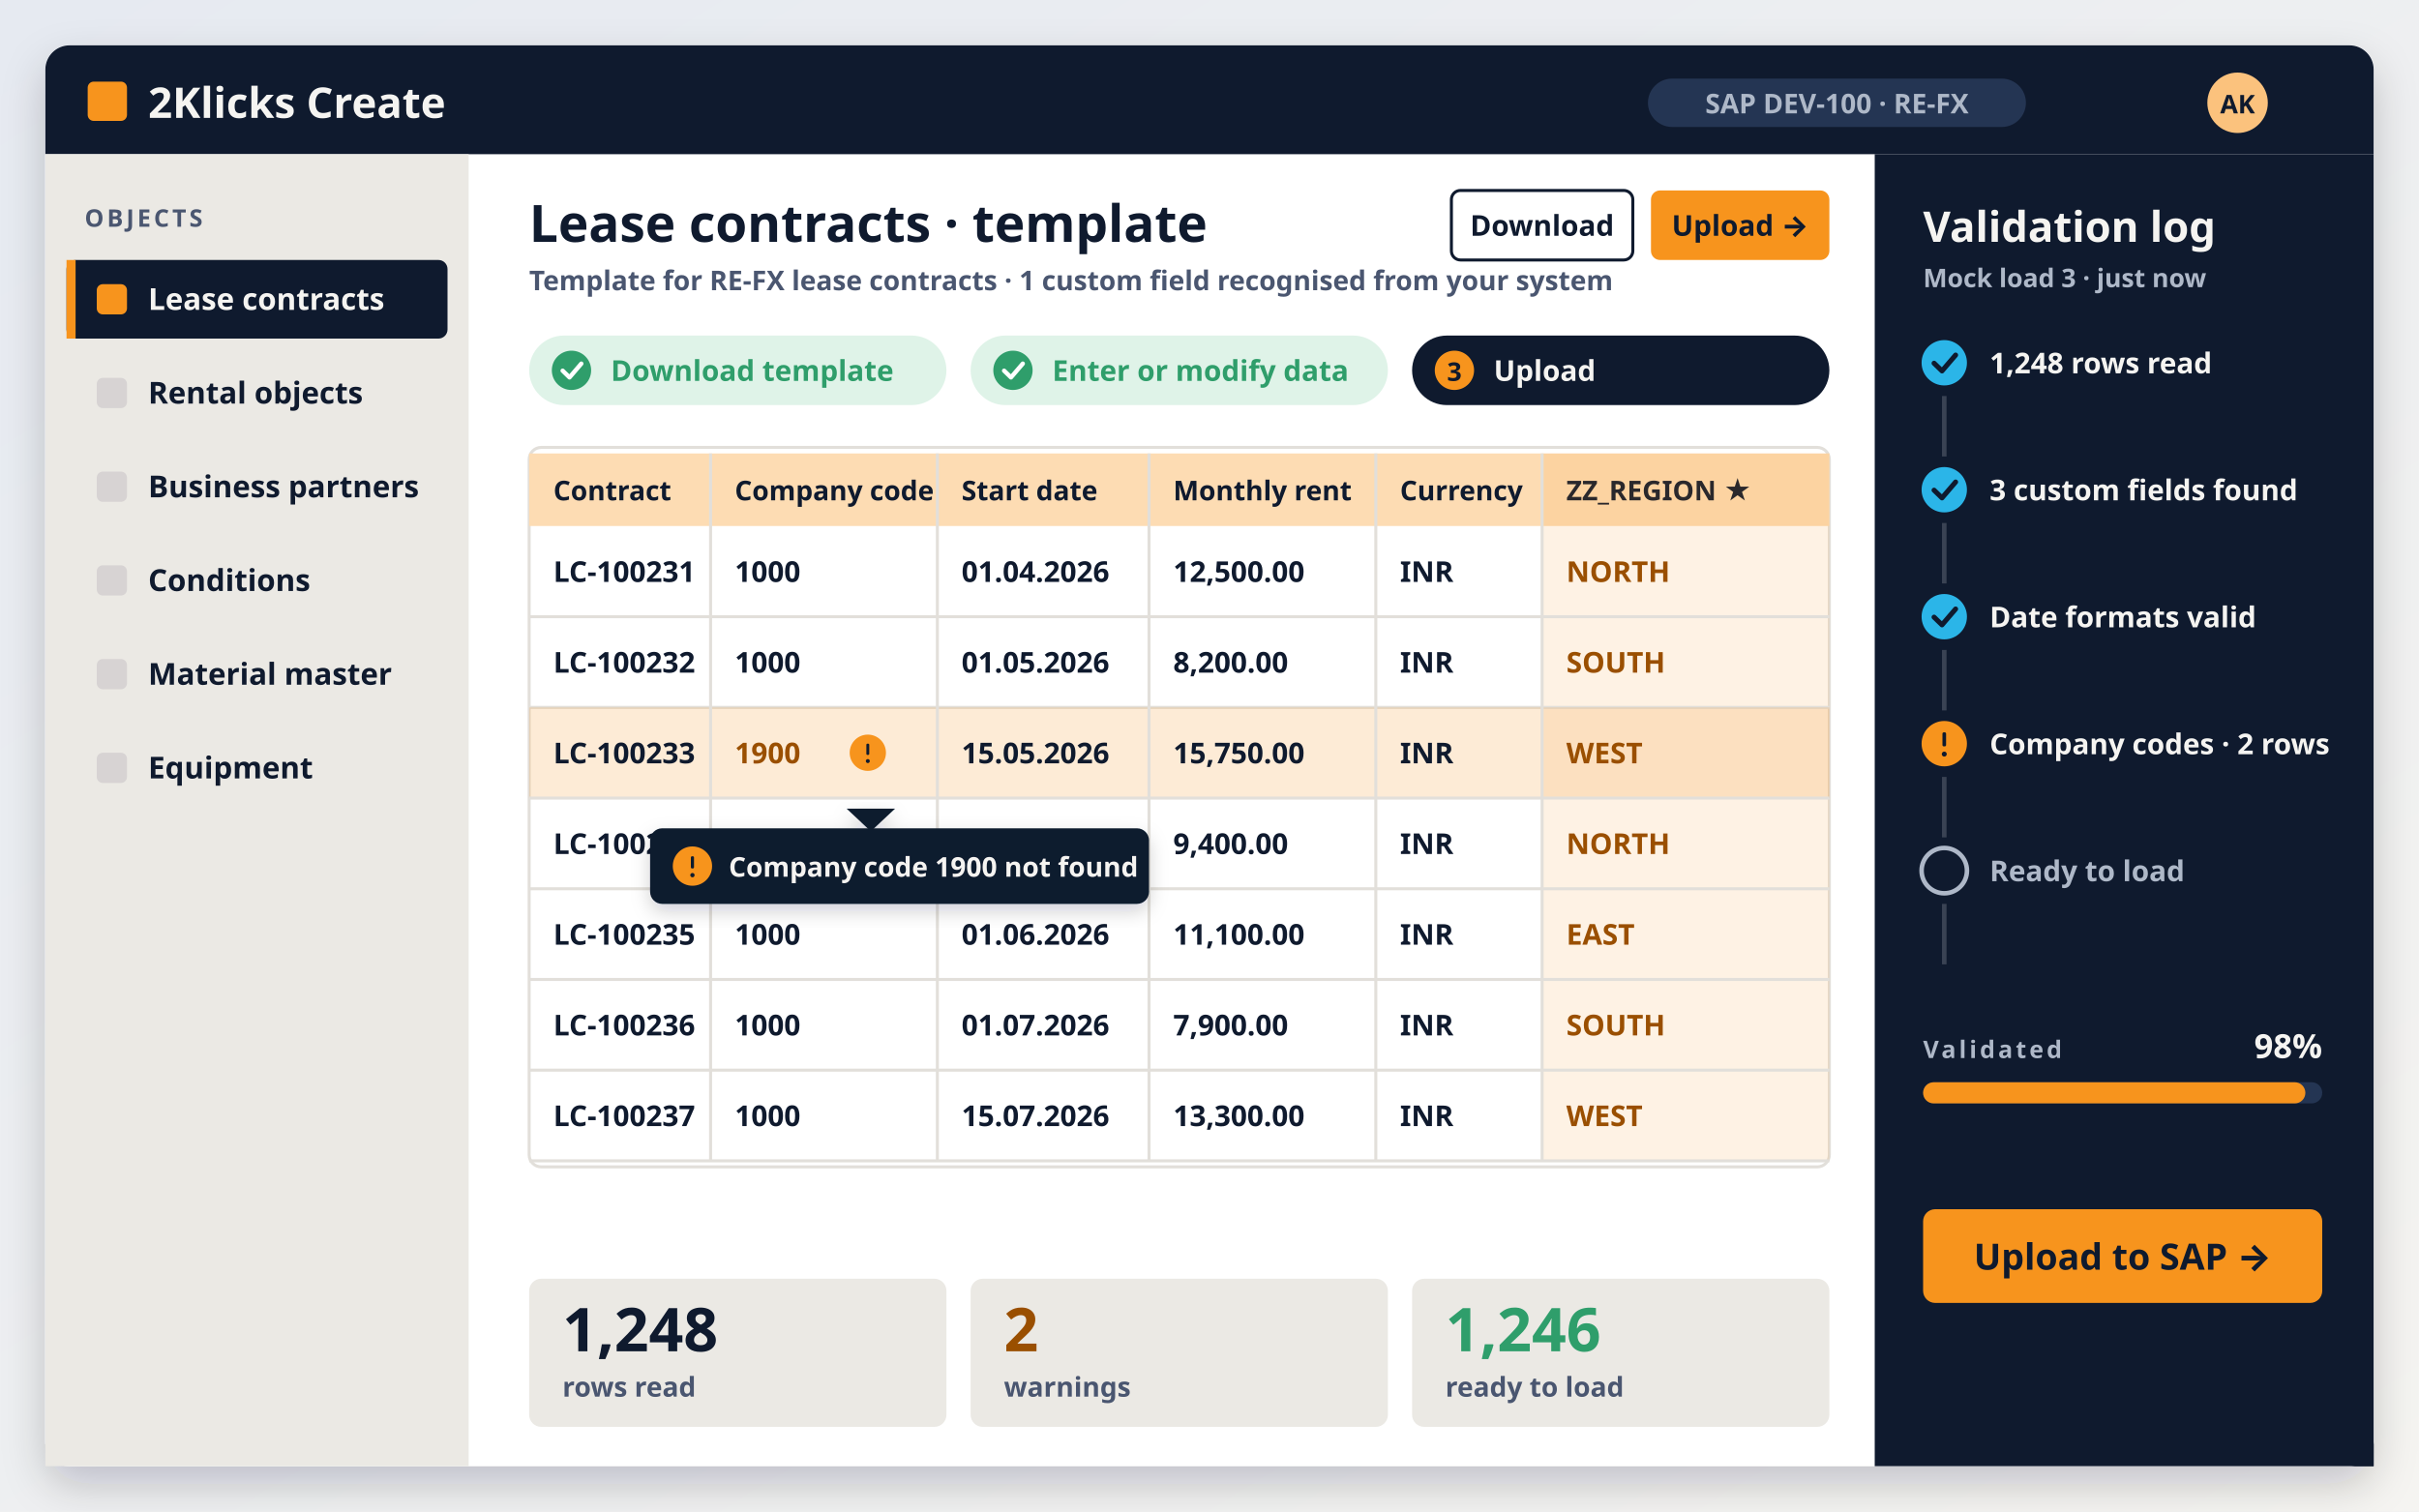
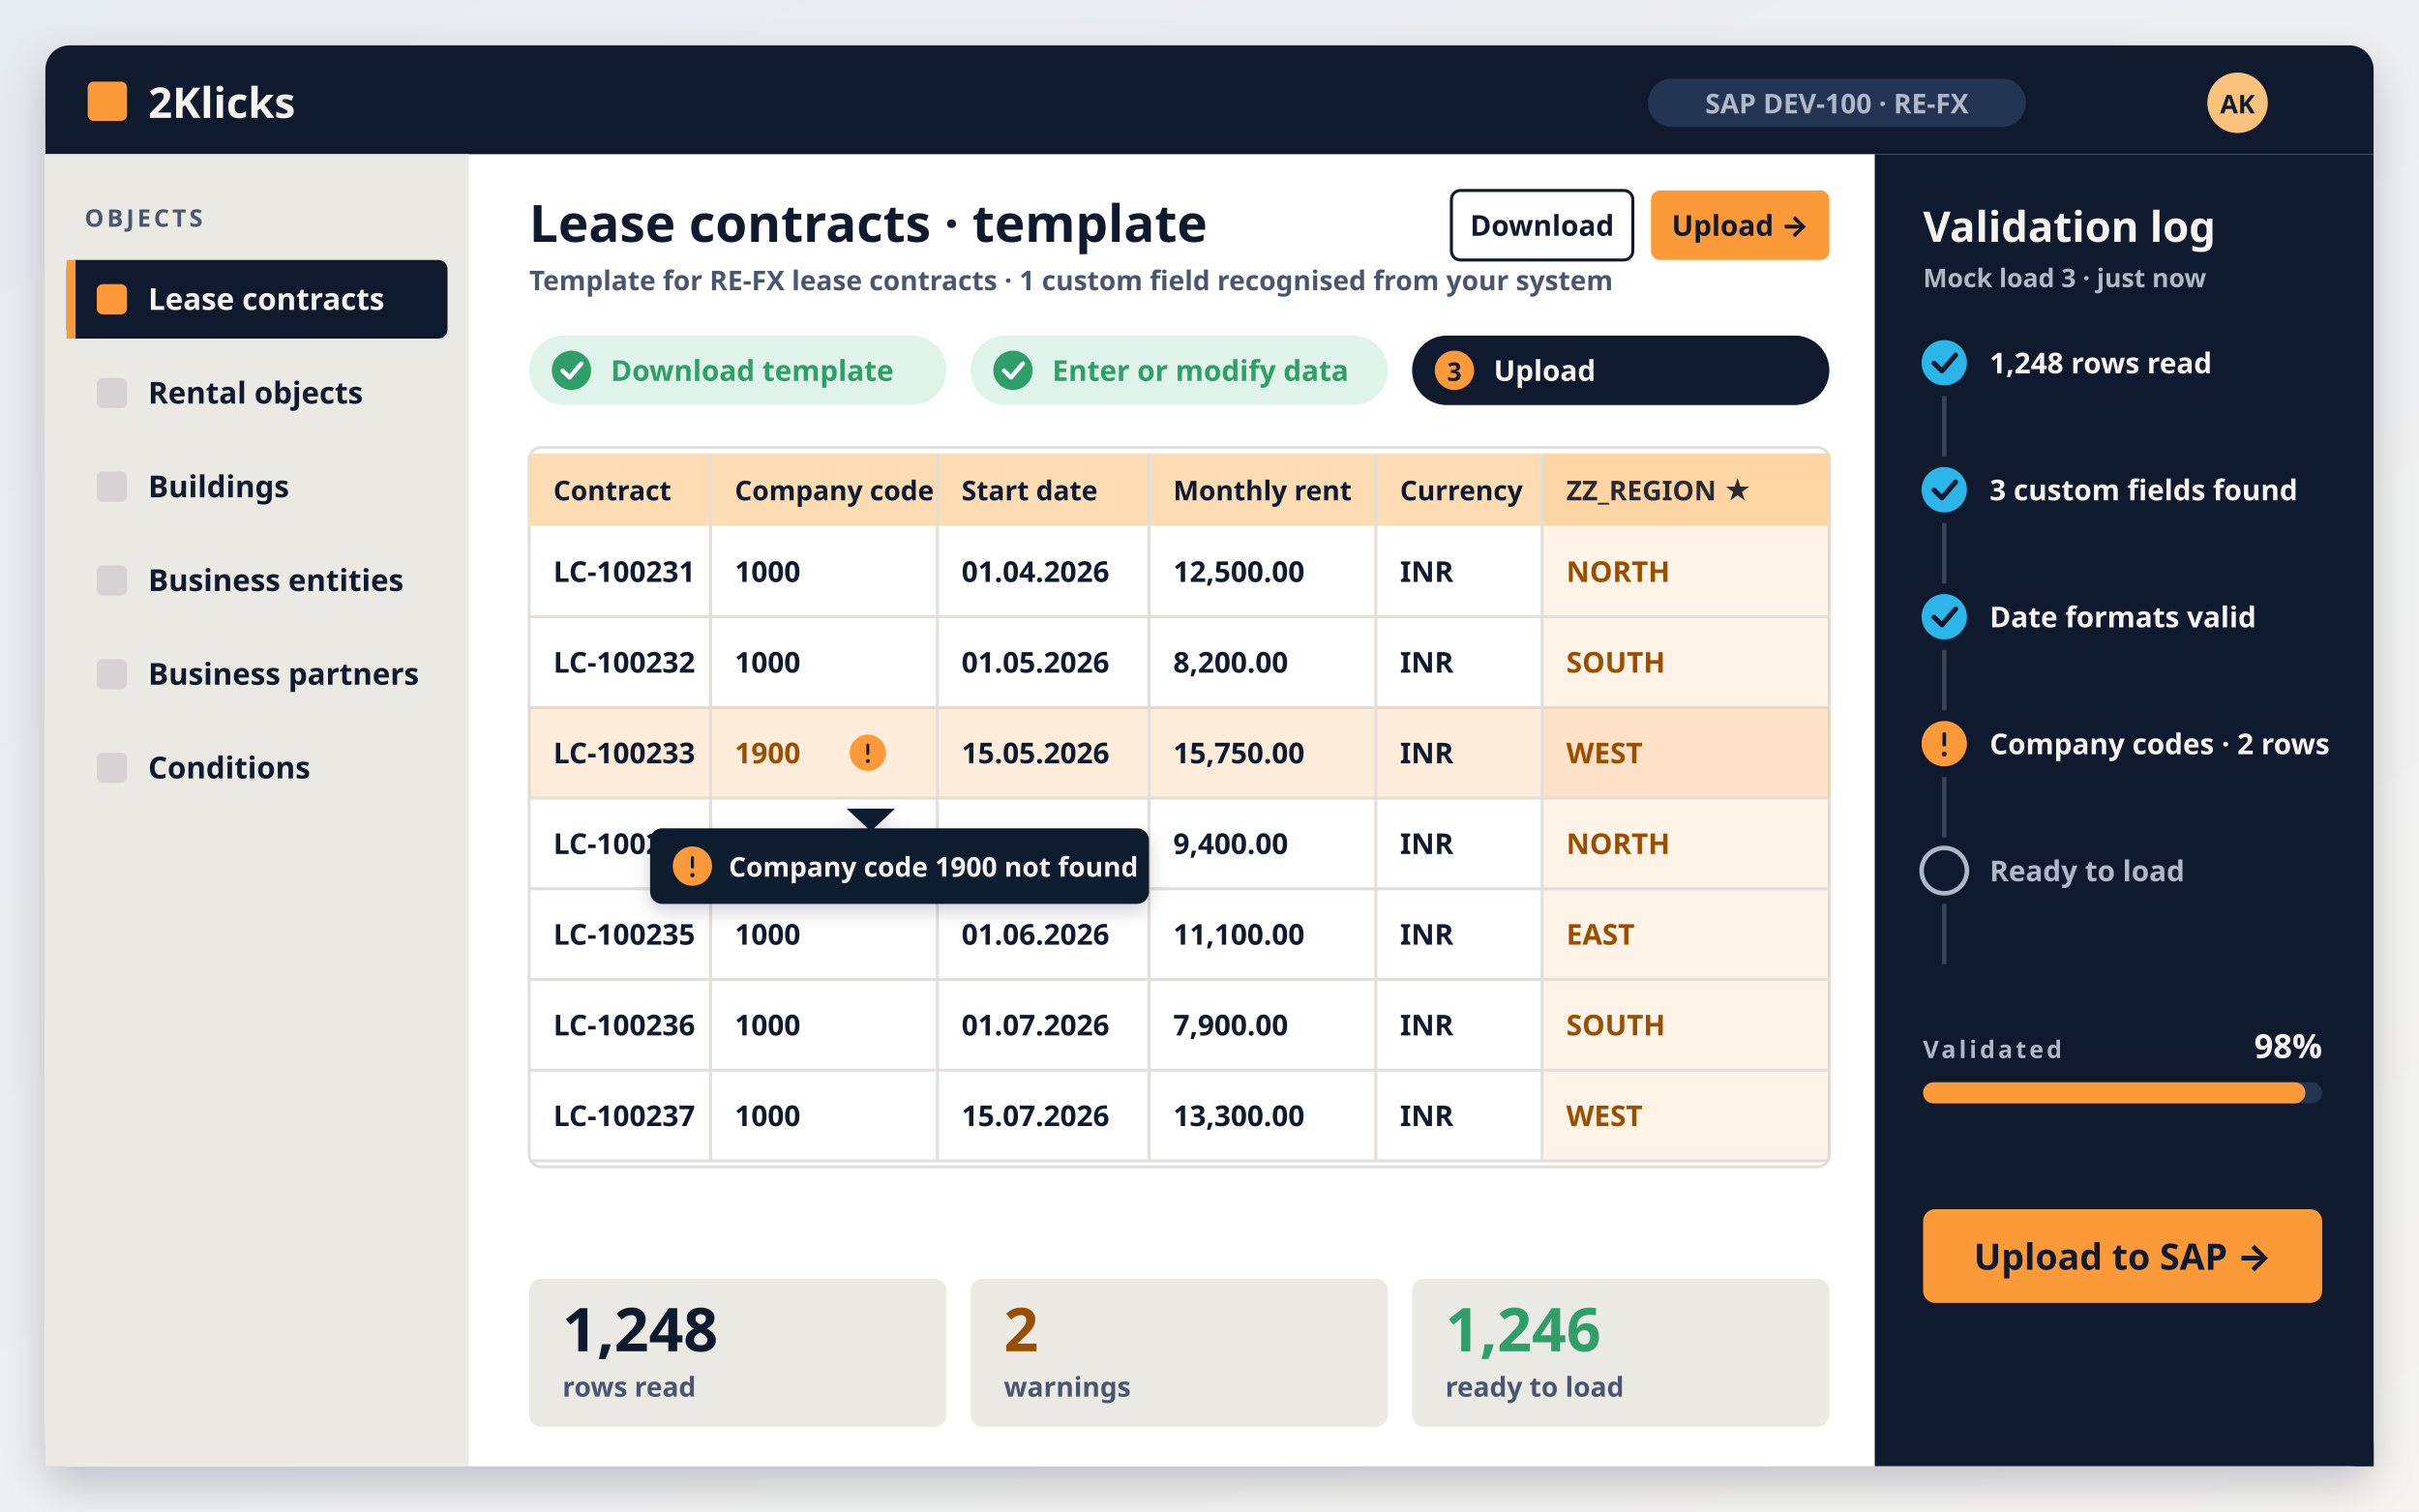
<svg xmlns="http://www.w3.org/2000/svg" viewBox="0 0 1600 1000" width="1600" height="1000">
  <defs>
    <filter id="sh" x="-15%" y="-15%" width="130%" height="140%">
      <feDropShadow dx="0" dy="12" stdDeviation="14" flood-color="#0f1a2e" flood-opacity="0.2" />
    </filter>
    <filter id="sh2" x="-15%" y="-15%" width="130%" height="140%">
      <feDropShadow dx="0" dy="5" stdDeviation="6" flood-color="#0f1a2e" flood-opacity="0.18" />
    </filter>
    <filter id="glow" x="-50%" y="-50%" width="200%" height="200%">
      <feGaussianBlur stdDeviation="10" />
    </filter>
    <linearGradient id="g1" x1="0" y1="0" x2="1" y2="1">
      <stop offset="0" stop-color="#e6eaf1" />
      <stop offset="1" stop-color="#f5f4f1" />
    </linearGradient>
  </defs>
  <rect width="1600" height="1000" fill="url(#g1)" />
  <g filter="url(#sh)">
    <rect x="30" y="30" width="1540" height="940" rx="16" fill="#ffffff" />
  </g>
  <path d="M30,102 V46 a16,16 0 0 1 16,-16 h1508 a16,16 0 0 1 16,16 V102 Z" fill="#0f1a2e" />
-   <rect x="58" y="54" width="26" height="26" rx="4" fill="#f7941d" />
-   <text x="98" y="78" fill="#f5f4f1" font-size="28" font-weight="800" font-family="Archivo, 'Segoe UI', system-ui, -apple-system, sans-serif">2Klicks Create</text>
+   <rect x="58" y="54" width="26" height="26" rx="4" fill="#fc9a3a" />
+   <text x="98" y="78" fill="#f5f4f1" font-size="28" font-weight="800" font-family="Archivo, 'Segoe UI', system-ui, -apple-system, sans-serif">2Klicks</text>
  <rect x="1090" y="52" width="250" height="32" rx="16" fill="#243553" />
  <text x="1215" y="75" fill="#aeb8c8" font-size="18" font-weight="700" font-family="Archivo, 'Segoe UI', system-ui, -apple-system, sans-serif" text-anchor="middle">SAP DEV-100 · RE-FX</text>
  <circle cx="1480" cy="68" r="20" fill="#fbc27d" />
  <text x="1480" y="75" fill="#0f1a2e" font-size="17" font-weight="800" font-family="Archivo, 'Segoe UI', system-ui, -apple-system, sans-serif" text-anchor="middle">AK</text>
  <text x="1425" y="75" fill="#ffffff" font-size="1" font-weight="700" font-family="Archivo, 'Segoe UI', system-ui, -apple-system, sans-serif" />
  <rect x="30" y="102" width="280" height="868" fill="#ebe9e4" rx="0" />
  <text x="56" y="150" fill="#4a5670" font-size="16" font-weight="700" font-family="Archivo, 'Segoe UI', system-ui, -apple-system, sans-serif" letter-spacing="2">OBJECTS</text>
  <rect x="44" y="172" width="252" height="52" rx="6" fill="#0f1a2e" />
-   <rect x="44" y="172" width="6" height="52" fill="#f7941d" />
-   <rect x="64" y="188" width="20" height="20" rx="4" fill="#f7941d" />
+   <rect x="44" y="172" width="6" height="52" fill="#fc9a3a" />
+   <rect x="64" y="188" width="20" height="20" rx="4" fill="#fc9a3a" />
  <text x="98" y="205" fill="#f5f4f1" font-size="20" font-weight="600" font-family="Archivo, 'Segoe UI', system-ui, -apple-system, sans-serif">Lease contracts</text>
  <rect x="64" y="250" width="20" height="20" rx="4" fill="#d7d3d3" />
  <text x="98" y="267" fill="#0f1a2e" font-size="20" font-weight="600" font-family="Archivo, 'Segoe UI', system-ui, -apple-system, sans-serif">Rental objects</text>
  <rect x="64" y="312" width="20" height="20" rx="4" fill="#d7d3d3" />
-   <text x="98" y="329" fill="#0f1a2e" font-size="20" font-weight="600" font-family="Archivo, 'Segoe UI', system-ui, -apple-system, sans-serif">Business partners</text>
+   <text x="98" y="329" fill="#0f1a2e" font-size="20" font-weight="600" font-family="Archivo, 'Segoe UI', system-ui, -apple-system, sans-serif">Buildings</text>
  <rect x="64" y="374" width="20" height="20" rx="4" fill="#d7d3d3" />
-   <text x="98" y="391" fill="#0f1a2e" font-size="20" font-weight="600" font-family="Archivo, 'Segoe UI', system-ui, -apple-system, sans-serif">Conditions</text>
+   <text x="98" y="391" fill="#0f1a2e" font-size="20" font-weight="600" font-family="Archivo, 'Segoe UI', system-ui, -apple-system, sans-serif">Business entities</text>
  <rect x="64" y="436" width="20" height="20" rx="4" fill="#d7d3d3" />
-   <text x="98" y="453" fill="#0f1a2e" font-size="20" font-weight="600" font-family="Archivo, 'Segoe UI', system-ui, -apple-system, sans-serif">Material master</text>
+   <text x="98" y="453" fill="#0f1a2e" font-size="20" font-weight="600" font-family="Archivo, 'Segoe UI', system-ui, -apple-system, sans-serif">Business partners</text>
  <rect x="64" y="498" width="20" height="20" rx="4" fill="#d7d3d3" />
-   <text x="98" y="515" fill="#0f1a2e" font-size="20" font-weight="600" font-family="Archivo, 'Segoe UI', system-ui, -apple-system, sans-serif">Equipment</text>
+   <text x="98" y="515" fill="#0f1a2e" font-size="20" font-weight="600" font-family="Archivo, 'Segoe UI', system-ui, -apple-system, sans-serif">Conditions</text>
  <text x="350" y="160" fill="#0f1a2e" font-size="34" font-weight="800" font-family="Archivo, 'Segoe UI', system-ui, -apple-system, sans-serif">Lease contracts · template</text>
  <text x="350" y="192" fill="#4a5670" font-size="18" font-weight="600" font-family="Archivo, 'Segoe UI', system-ui, -apple-system, sans-serif">Template for RE-FX lease contracts · 1 custom field recognised from your system</text>
  <rect x="960" y="126" width="120" height="46" rx="6" fill="#ffffff" stroke="#0f1a2e" stroke-width="2" />
  <text x="1020" y="156" fill="#0f1a2e" font-size="19" font-weight="700" font-family="Archivo, 'Segoe UI', system-ui, -apple-system, sans-serif" text-anchor="middle">Download</text>
-   <rect x="1092" y="126" width="118" height="46" rx="6" fill="#f7941d" />
+   <rect x="1092" y="126" width="118" height="46" rx="6" fill="#fc9a3a" />
  <text x="1151" y="156" fill="#0f1a2e" font-size="19" font-weight="800" font-family="Archivo, 'Segoe UI', system-ui, -apple-system, sans-serif" text-anchor="middle">Upload →</text>
  <rect x="350" y="222" width="276" height="46" rx="23" fill="#dff3e8" />
  <circle cx="378" cy="245" r="13" fill="#2f9e6b" />
  <polyline points="372.15,245.26 376.7,249.68 384.5,240.58" fill="none" stroke="#ffffff" stroke-width="2.86" stroke-linecap="round" stroke-linejoin="round" />
  <text x="404" y="252" fill="#2f9e6b" font-size="19" font-weight="700" font-family="Archivo, 'Segoe UI', system-ui, -apple-system, sans-serif">Download template</text>
  <rect x="642" y="222" width="276" height="46" rx="23" fill="#dff3e8" />
  <circle cx="670" cy="245" r="13" fill="#2f9e6b" />
  <polyline points="664.15,245.26 668.7,249.68 676.5,240.58" fill="none" stroke="#ffffff" stroke-width="2.86" stroke-linecap="round" stroke-linejoin="round" />
  <text x="696" y="252" fill="#2f9e6b" font-size="19" font-weight="700" font-family="Archivo, 'Segoe UI', system-ui, -apple-system, sans-serif">Enter or modify data</text>
  <rect x="934" y="222" width="276" height="46" rx="23" fill="#0f1a2e" />
-   <circle cx="962" cy="245" r="13" fill="#f7941d" />
+   <circle cx="962" cy="245" r="13" fill="#fc9a3a" />
  <text x="962" y="252" fill="#0f1a2e" font-size="17" font-weight="800" font-family="Archivo, 'Segoe UI', system-ui, -apple-system, sans-serif" text-anchor="middle">3</text>
  <text x="988" y="252" fill="#f5f4f1" font-size="19" font-weight="700" font-family="Archivo, 'Segoe UI', system-ui, -apple-system, sans-serif">Upload</text>
  <rect x="350" y="296" width="860" height="476" rx="8" fill="#ffffff" stroke="#e2dfda" stroke-width="2" />
  <rect x="350" y="300" width="860" height="48" fill="#fddcb3" />
  <text x="366" y="331" fill="#0f1a2e" font-size="18" font-weight="800" font-family="Archivo, 'Segoe UI', system-ui, -apple-system, sans-serif">Contract</text>
  <text x="486" y="331" fill="#0f1a2e" font-size="18" font-weight="800" font-family="Archivo, 'Segoe UI', system-ui, -apple-system, sans-serif">Company code</text>
  <text x="636" y="331" fill="#0f1a2e" font-size="18" font-weight="800" font-family="Archivo, 'Segoe UI', system-ui, -apple-system, sans-serif">Start date</text>
  <text x="776" y="331" fill="#0f1a2e" font-size="18" font-weight="800" font-family="Archivo, 'Segoe UI', system-ui, -apple-system, sans-serif">Monthly rent</text>
  <text x="926" y="331" fill="#0f1a2e" font-size="18" font-weight="800" font-family="Archivo, 'Segoe UI', system-ui, -apple-system, sans-serif">Currency</text>
  <text x="1036" y="331" fill="#0f1a2e" font-size="18" font-weight="800" font-family="Archivo, 'Segoe UI', system-ui, -apple-system, sans-serif">ZZ_REGION ★</text>
-   <rect x="1020" y="300" width="190" height="468" fill="rgba(247,148,29,0.12)" />
+   <rect x="1020" y="300" width="190" height="468" fill="rgba(252,154,58,0.12)" />
  <line x1="350" y1="408" x2="1210" y2="408" stroke="#e2dfda" stroke-width="2" />
  <text x="366" y="385" fill="#0f1a2e" font-size="19" font-weight="600" font-family="Archivo, 'Segoe UI', system-ui, -apple-system, sans-serif">LC-100231</text>
  <text x="486" y="385" fill="#0f1a2e" font-size="19" font-weight="600" font-family="Archivo, 'Segoe UI', system-ui, -apple-system, sans-serif">1000</text>
  <text x="636" y="385" fill="#0f1a2e" font-size="19" font-weight="600" font-family="Archivo, 'Segoe UI', system-ui, -apple-system, sans-serif">01.04.2026</text>
  <text x="776" y="385" fill="#0f1a2e" font-size="19" font-weight="600" font-family="Archivo, 'Segoe UI', system-ui, -apple-system, sans-serif">12,500.00</text>
  <text x="926" y="385" fill="#0f1a2e" font-size="19" font-weight="600" font-family="Archivo, 'Segoe UI', system-ui, -apple-system, sans-serif">INR</text>
  <text x="1036" y="385" fill="#9a4f00" font-size="19" font-weight="800" font-family="Archivo, 'Segoe UI', system-ui, -apple-system, sans-serif">NORTH</text>
  <line x1="350" y1="468" x2="1210" y2="468" stroke="#e2dfda" stroke-width="2" />
  <text x="366" y="445" fill="#0f1a2e" font-size="19" font-weight="600" font-family="Archivo, 'Segoe UI', system-ui, -apple-system, sans-serif">LC-100232</text>
  <text x="486" y="445" fill="#0f1a2e" font-size="19" font-weight="600" font-family="Archivo, 'Segoe UI', system-ui, -apple-system, sans-serif">1000</text>
  <text x="636" y="445" fill="#0f1a2e" font-size="19" font-weight="600" font-family="Archivo, 'Segoe UI', system-ui, -apple-system, sans-serif">01.05.2026</text>
  <text x="776" y="445" fill="#0f1a2e" font-size="19" font-weight="600" font-family="Archivo, 'Segoe UI', system-ui, -apple-system, sans-serif">8,200.00</text>
  <text x="926" y="445" fill="#0f1a2e" font-size="19" font-weight="600" font-family="Archivo, 'Segoe UI', system-ui, -apple-system, sans-serif">INR</text>
  <text x="1036" y="445" fill="#9a4f00" font-size="19" font-weight="800" font-family="Archivo, 'Segoe UI', system-ui, -apple-system, sans-serif">SOUTH</text>
-   <rect x="350" y="468" width="860" height="60" fill="rgba(247,148,29,0.18)" />
+   <rect x="350" y="468" width="860" height="60" fill="rgba(252,154,58,0.18)" />
  <line x1="350" y1="528" x2="1210" y2="528" stroke="#e2dfda" stroke-width="2" />
  <text x="366" y="505" fill="#0f1a2e" font-size="19" font-weight="600" font-family="Archivo, 'Segoe UI', system-ui, -apple-system, sans-serif">LC-100233</text>
  <text x="486" y="505" fill="#9a4f00" font-size="19" font-weight="800" font-family="Archivo, 'Segoe UI', system-ui, -apple-system, sans-serif">1900</text>
  <text x="636" y="505" fill="#0f1a2e" font-size="19" font-weight="600" font-family="Archivo, 'Segoe UI', system-ui, -apple-system, sans-serif">15.05.2026</text>
  <text x="776" y="505" fill="#0f1a2e" font-size="19" font-weight="600" font-family="Archivo, 'Segoe UI', system-ui, -apple-system, sans-serif">15,750.00</text>
  <text x="926" y="505" fill="#0f1a2e" font-size="19" font-weight="600" font-family="Archivo, 'Segoe UI', system-ui, -apple-system, sans-serif">INR</text>
  <text x="1036" y="505" fill="#9a4f00" font-size="19" font-weight="800" font-family="Archivo, 'Segoe UI', system-ui, -apple-system, sans-serif">WEST</text>
-   <circle cx="574" cy="498" r="12" fill="#f7941d" />
+   <circle cx="574" cy="498" r="12" fill="#fc9a3a" />
  <rect x="573.04" y="492" width="1.92" height="7.44" fill="#0f1a2e" rx="0.72" />
  <circle cx="574" cy="503.52" r="1.32" fill="#0f1a2e" />
  <line x1="350" y1="588" x2="1210" y2="588" stroke="#e2dfda" stroke-width="2" />
  <text x="366" y="565" fill="#0f1a2e" font-size="19" font-weight="600" font-family="Archivo, 'Segoe UI', system-ui, -apple-system, sans-serif">LC-100234</text>
  <text x="486" y="565" fill="#0f1a2e" font-size="19" font-weight="600" font-family="Archivo, 'Segoe UI', system-ui, -apple-system, sans-serif">1000</text>
  <text x="636" y="565" fill="#0f1a2e" font-size="19" font-weight="600" font-family="Archivo, 'Segoe UI', system-ui, -apple-system, sans-serif">01.06.2026</text>
  <text x="776" y="565" fill="#0f1a2e" font-size="19" font-weight="600" font-family="Archivo, 'Segoe UI', system-ui, -apple-system, sans-serif">9,400.00</text>
  <text x="926" y="565" fill="#0f1a2e" font-size="19" font-weight="600" font-family="Archivo, 'Segoe UI', system-ui, -apple-system, sans-serif">INR</text>
  <text x="1036" y="565" fill="#9a4f00" font-size="19" font-weight="800" font-family="Archivo, 'Segoe UI', system-ui, -apple-system, sans-serif">NORTH</text>
  <line x1="350" y1="648" x2="1210" y2="648" stroke="#e2dfda" stroke-width="2" />
  <text x="366" y="625" fill="#0f1a2e" font-size="19" font-weight="600" font-family="Archivo, 'Segoe UI', system-ui, -apple-system, sans-serif">LC-100235</text>
  <text x="486" y="625" fill="#0f1a2e" font-size="19" font-weight="600" font-family="Archivo, 'Segoe UI', system-ui, -apple-system, sans-serif">1000</text>
  <text x="636" y="625" fill="#0f1a2e" font-size="19" font-weight="600" font-family="Archivo, 'Segoe UI', system-ui, -apple-system, sans-serif">01.06.2026</text>
  <text x="776" y="625" fill="#0f1a2e" font-size="19" font-weight="600" font-family="Archivo, 'Segoe UI', system-ui, -apple-system, sans-serif">11,100.00</text>
  <text x="926" y="625" fill="#0f1a2e" font-size="19" font-weight="600" font-family="Archivo, 'Segoe UI', system-ui, -apple-system, sans-serif">INR</text>
  <text x="1036" y="625" fill="#9a4f00" font-size="19" font-weight="800" font-family="Archivo, 'Segoe UI', system-ui, -apple-system, sans-serif">EAST</text>
  <line x1="350" y1="708" x2="1210" y2="708" stroke="#e2dfda" stroke-width="2" />
  <text x="366" y="685" fill="#0f1a2e" font-size="19" font-weight="600" font-family="Archivo, 'Segoe UI', system-ui, -apple-system, sans-serif">LC-100236</text>
  <text x="486" y="685" fill="#0f1a2e" font-size="19" font-weight="600" font-family="Archivo, 'Segoe UI', system-ui, -apple-system, sans-serif">1000</text>
  <text x="636" y="685" fill="#0f1a2e" font-size="19" font-weight="600" font-family="Archivo, 'Segoe UI', system-ui, -apple-system, sans-serif">01.07.2026</text>
  <text x="776" y="685" fill="#0f1a2e" font-size="19" font-weight="600" font-family="Archivo, 'Segoe UI', system-ui, -apple-system, sans-serif">7,900.00</text>
  <text x="926" y="685" fill="#0f1a2e" font-size="19" font-weight="600" font-family="Archivo, 'Segoe UI', system-ui, -apple-system, sans-serif">INR</text>
  <text x="1036" y="685" fill="#9a4f00" font-size="19" font-weight="800" font-family="Archivo, 'Segoe UI', system-ui, -apple-system, sans-serif">SOUTH</text>
  <line x1="350" y1="768" x2="1210" y2="768" stroke="#e2dfda" stroke-width="2" />
  <text x="366" y="745" fill="#0f1a2e" font-size="19" font-weight="600" font-family="Archivo, 'Segoe UI', system-ui, -apple-system, sans-serif">LC-100237</text>
  <text x="486" y="745" fill="#0f1a2e" font-size="19" font-weight="600" font-family="Archivo, 'Segoe UI', system-ui, -apple-system, sans-serif">1000</text>
  <text x="636" y="745" fill="#0f1a2e" font-size="19" font-weight="600" font-family="Archivo, 'Segoe UI', system-ui, -apple-system, sans-serif">15.07.2026</text>
  <text x="776" y="745" fill="#0f1a2e" font-size="19" font-weight="600" font-family="Archivo, 'Segoe UI', system-ui, -apple-system, sans-serif">13,300.00</text>
  <text x="926" y="745" fill="#0f1a2e" font-size="19" font-weight="600" font-family="Archivo, 'Segoe UI', system-ui, -apple-system, sans-serif">INR</text>
  <text x="1036" y="745" fill="#9a4f00" font-size="19" font-weight="800" font-family="Archivo, 'Segoe UI', system-ui, -apple-system, sans-serif">WEST</text>
  <line x1="470" y1="300" x2="470" y2="768" stroke="#e2dfda" stroke-width="2" />
  <line x1="620" y1="300" x2="620" y2="768" stroke="#e2dfda" stroke-width="2" />
  <line x1="760" y1="300" x2="760" y2="768" stroke="#e2dfda" stroke-width="2" />
  <line x1="910" y1="300" x2="910" y2="768" stroke="#e2dfda" stroke-width="2" />
  <line x1="1020" y1="300" x2="1020" y2="768" stroke="#e2dfda" stroke-width="2" />
  <g filter="url(#sh2)">
    <polygon points="560,535 576,550 592,535" fill="#0f1a2e" />
    <rect x="430" y="548" width="330" height="50" rx="8" fill="#0f1a2e" />
-     <circle cx="458" cy="573" r="13" fill="#f7941d" />
+     <circle cx="458" cy="573" r="13" fill="#fc9a3a" />
    <rect x="456.96" y="566.5" width="2.08" height="8.06" fill="#0f1a2e" rx="0.78" />
    <circle cx="458" cy="578.98" r="1.43" fill="#0f1a2e" />
    <text x="482" y="580" fill="#f5f4f1" font-size="18" font-weight="700" font-family="Archivo, 'Segoe UI', system-ui, -apple-system, sans-serif">Company code 1900 not found</text>
  </g>
  <rect x="350" y="846" width="276" height="98" rx="8" fill="#ebe9e4" />
  <text x="372" y="894" fill="#0f1a2e" font-size="40" font-weight="800" font-family="Archivo, 'Segoe UI', system-ui, -apple-system, sans-serif">1,248</text>
  <text x="372" y="924" fill="#4a5670" font-size="18" font-weight="600" font-family="Archivo, 'Segoe UI', system-ui, -apple-system, sans-serif">rows read</text>
  <rect x="642" y="846" width="276" height="98" rx="8" fill="#ebe9e4" />
  <text x="664" y="894" fill="#9a4f00" font-size="40" font-weight="800" font-family="Archivo, 'Segoe UI', system-ui, -apple-system, sans-serif">2</text>
  <text x="664" y="924" fill="#4a5670" font-size="18" font-weight="600" font-family="Archivo, 'Segoe UI', system-ui, -apple-system, sans-serif">warnings</text>
  <rect x="934" y="846" width="276" height="98" rx="8" fill="#ebe9e4" />
  <text x="956" y="894" fill="#2f9e6b" font-size="40" font-weight="800" font-family="Archivo, 'Segoe UI', system-ui, -apple-system, sans-serif">1,246</text>
  <text x="956" y="924" fill="#4a5670" font-size="18" font-weight="600" font-family="Archivo, 'Segoe UI', system-ui, -apple-system, sans-serif">ready to load</text>
  <rect x="1240" y="102" width="330" height="868" rx="0" fill="#0f1a2e" />
  <path d="M1240,970 H1554 a16,16 0 0 0 16,-16 V970 Z" fill="#0f1a2e" />
  <text x="1272" y="160" fill="#f5f4f1" font-size="28" font-weight="800" font-family="Archivo, 'Segoe UI', system-ui, -apple-system, sans-serif">Validation log</text>
  <text x="1272" y="190" fill="#aeb8c8" font-size="17" font-weight="600" font-family="Archivo, 'Segoe UI', system-ui, -apple-system, sans-serif">Mock load 3 · just now</text>
  <line x1="1286" y1="262" x2="1286" y2="302" stroke="rgba(255,255,255,0.18)" stroke-width="3" />
  <circle cx="1286" cy="240" r="15" fill="#2bb5e8" />
  <polyline points="1279.25,240.3 1284.5,245.4 1293.5,234.9" fill="none" stroke="#0f1a2e" stroke-width="3.3" stroke-linecap="round" stroke-linejoin="round" />
  <text x="1316" y="247" fill="#f5f4f1" font-size="19" font-weight="600" font-family="Archivo, 'Segoe UI', system-ui, -apple-system, sans-serif">1,248 rows read</text>
  <line x1="1286" y1="346" x2="1286" y2="386" stroke="rgba(255,255,255,0.18)" stroke-width="3" />
  <circle cx="1286" cy="324" r="15" fill="#2bb5e8" />
  <polyline points="1279.25,324.3 1284.5,329.4 1293.5,318.9" fill="none" stroke="#0f1a2e" stroke-width="3.3" stroke-linecap="round" stroke-linejoin="round" />
  <text x="1316" y="331" fill="#f5f4f1" font-size="19" font-weight="600" font-family="Archivo, 'Segoe UI', system-ui, -apple-system, sans-serif">3 custom fields found</text>
  <line x1="1286" y1="430" x2="1286" y2="470" stroke="rgba(255,255,255,0.18)" stroke-width="3" />
  <circle cx="1286" cy="408" r="15" fill="#2bb5e8" />
  <polyline points="1279.25,408.3 1284.5,413.4 1293.5,402.9" fill="none" stroke="#0f1a2e" stroke-width="3.3" stroke-linecap="round" stroke-linejoin="round" />
  <text x="1316" y="415" fill="#f5f4f1" font-size="19" font-weight="600" font-family="Archivo, 'Segoe UI', system-ui, -apple-system, sans-serif">Date formats valid</text>
  <line x1="1286" y1="514" x2="1286" y2="554" stroke="rgba(255,255,255,0.18)" stroke-width="3" />
-   <circle cx="1286" cy="492" r="15" fill="#f7941d" />
+   <circle cx="1286" cy="492" r="15" fill="#fc9a3a" />
  <rect x="1284.8" y="484.5" width="2.4" height="9.3" fill="#0f1a2e" rx="0.9" />
  <circle cx="1286" cy="498.9" r="1.65" fill="#0f1a2e" />
  <text x="1316" y="499" fill="#f5f4f1" font-size="19" font-weight="600" font-family="Archivo, 'Segoe UI', system-ui, -apple-system, sans-serif">Company codes · 2 rows</text>
  <line x1="1286" y1="598" x2="1286" y2="638" stroke="rgba(255,255,255,0.18)" stroke-width="3" />
  <circle cx="1286" cy="576" r="15" fill="none" stroke="#aeb8c8" stroke-width="3" />
  <text x="1316" y="583" fill="#aeb8c8" font-size="19" font-weight="600" font-family="Archivo, 'Segoe UI', system-ui, -apple-system, sans-serif">Ready to load</text>
  <text x="1272" y="700" fill="#aeb8c8" font-size="16" font-weight="700" font-family="Archivo, 'Segoe UI', system-ui, -apple-system, sans-serif" letter-spacing="2">Validated</text>
  <text x="1536" y="700" fill="#f5f4f1" font-size="22" font-weight="800" font-family="Archivo, 'Segoe UI', system-ui, -apple-system, sans-serif" text-anchor="end">98%</text>
  <rect x="1272" y="716" width="264" height="14" rx="7" fill="#243553" />
-   <rect x="1272" y="716" width="252.84" height="14" rx="7" fill="#f7941d" />
-   <rect x="1272" y="800" width="264" height="62" rx="8" fill="#f7941d" />
+   <rect x="1272" y="716" width="252.84" height="14" rx="7" fill="#fc9a3a" />
+   <rect x="1272" y="800" width="264" height="62" rx="8" fill="#fc9a3a" />
  <text x="1404" y="840" fill="#0f1a2e" font-size="24" font-weight="800" font-family="Archivo, 'Segoe UI', system-ui, -apple-system, sans-serif" text-anchor="middle">Upload to SAP  →</text>
</svg>
